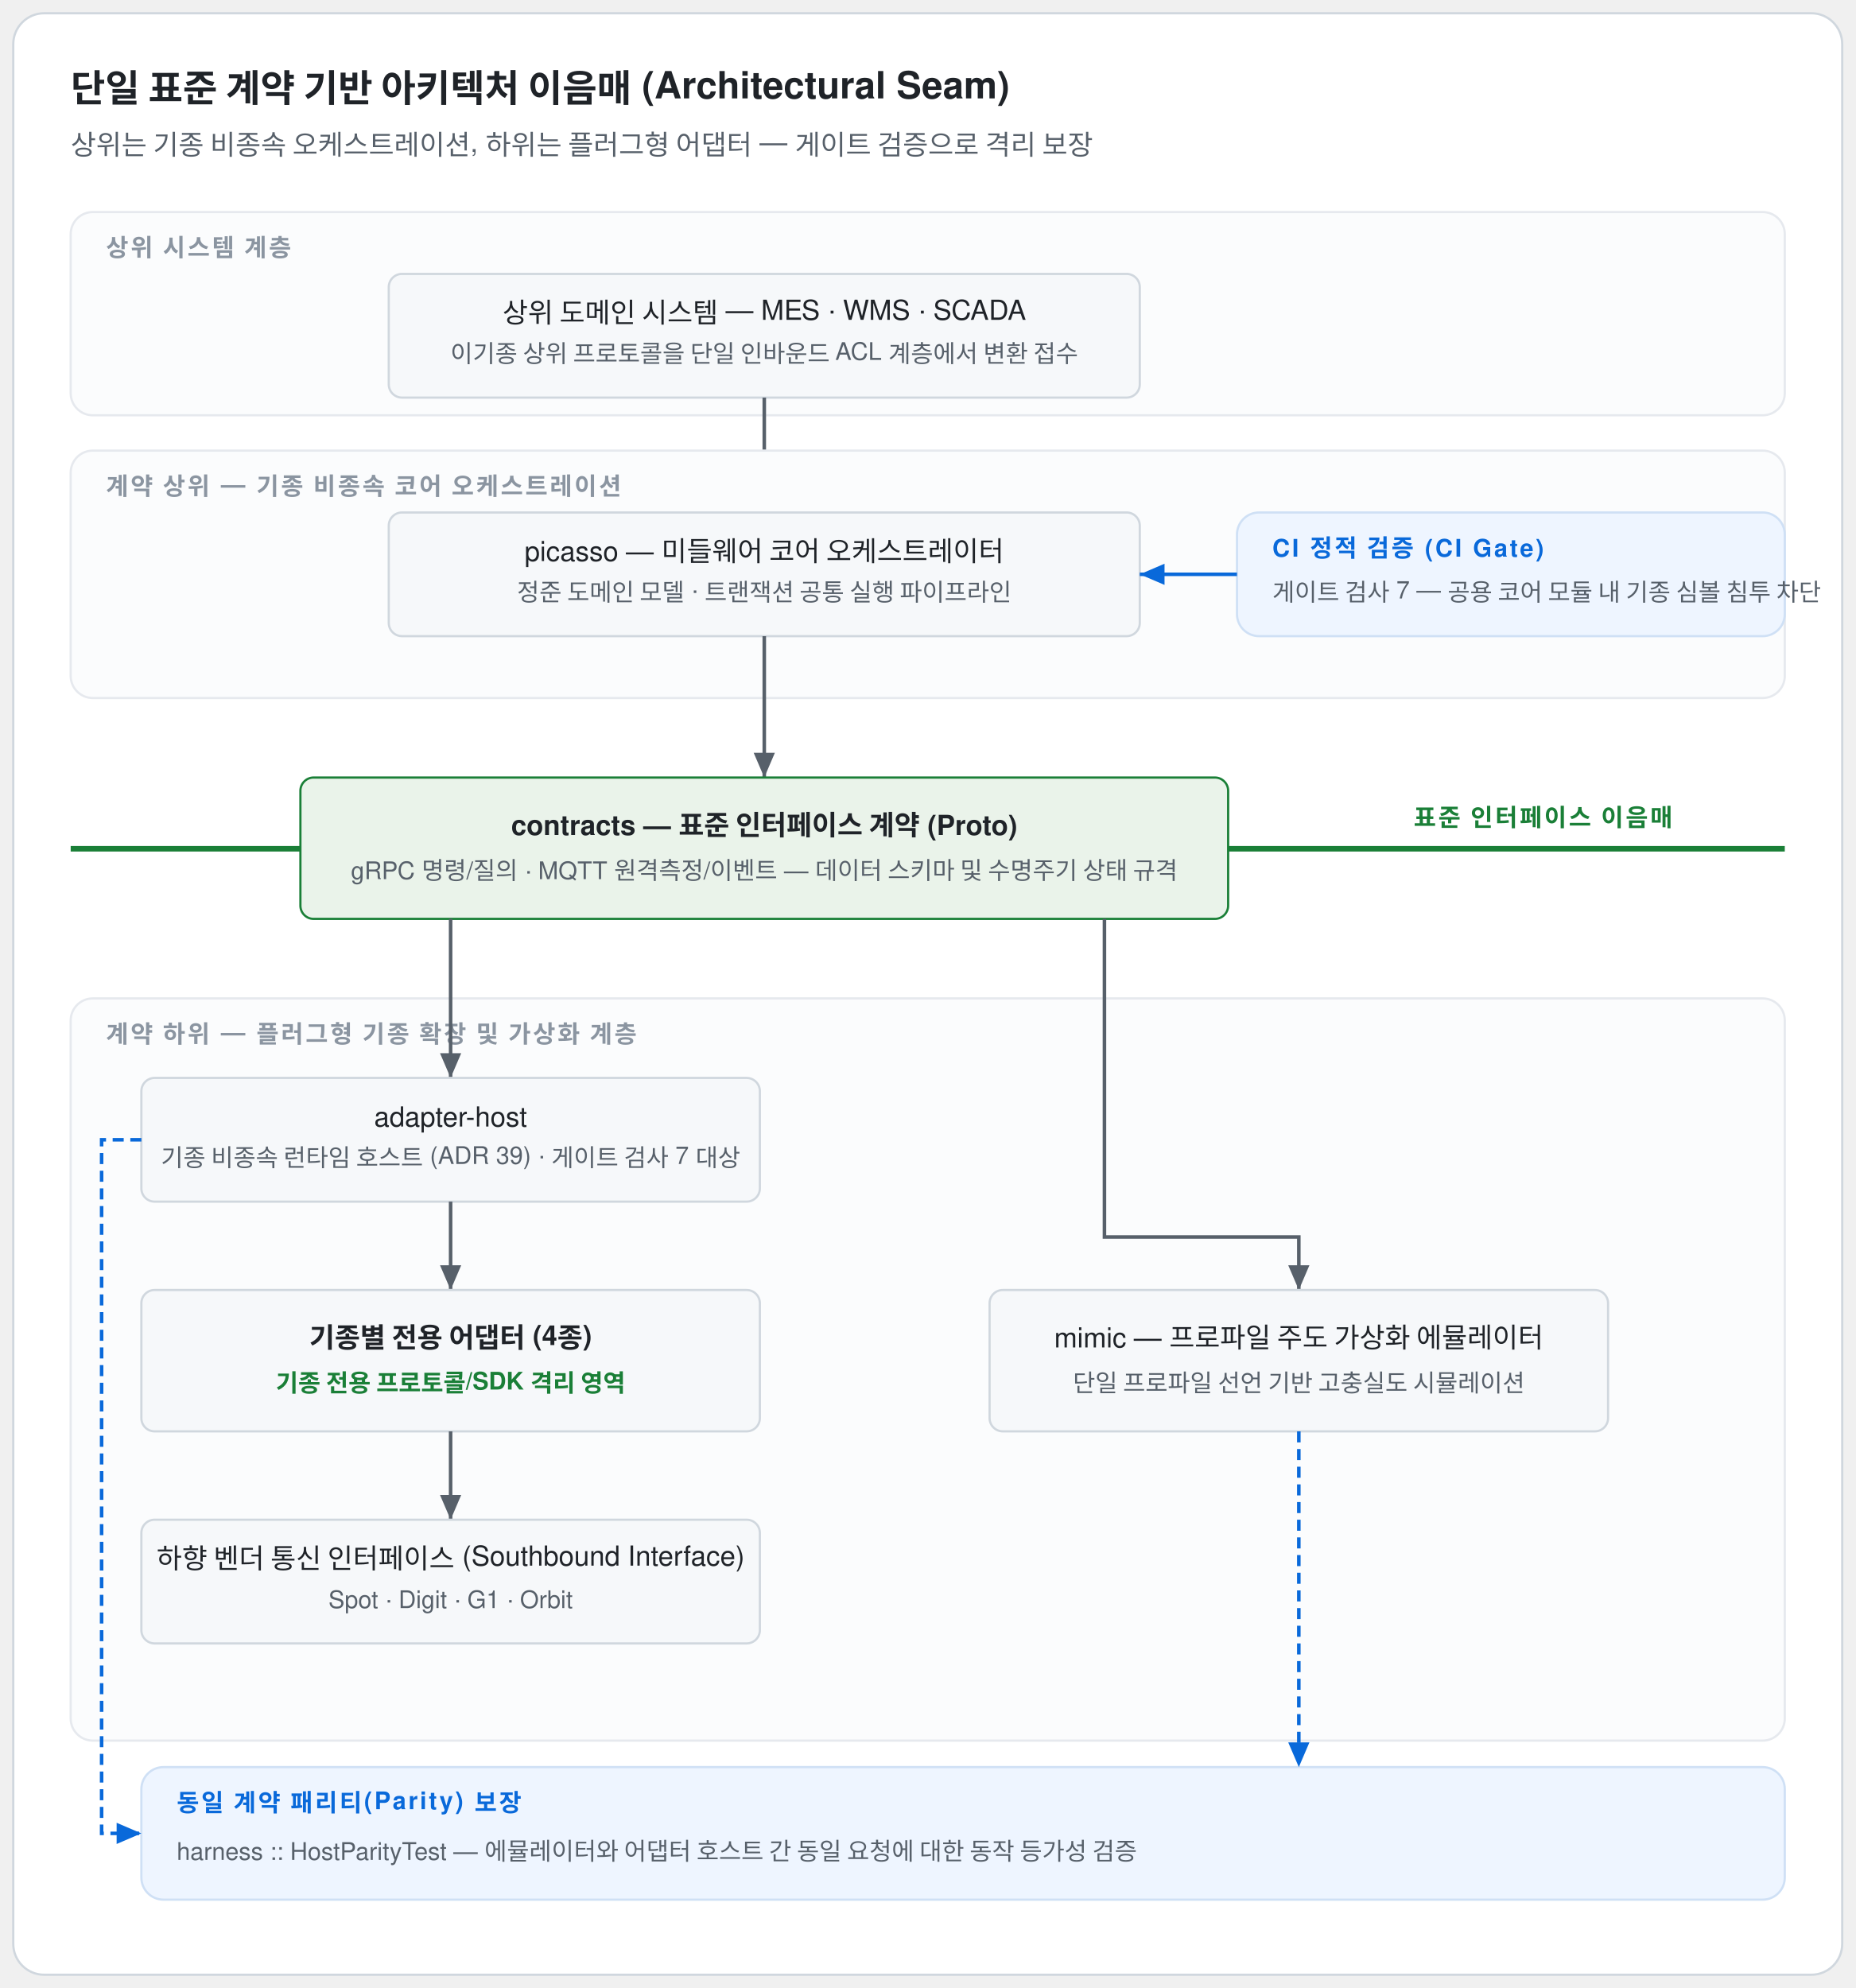
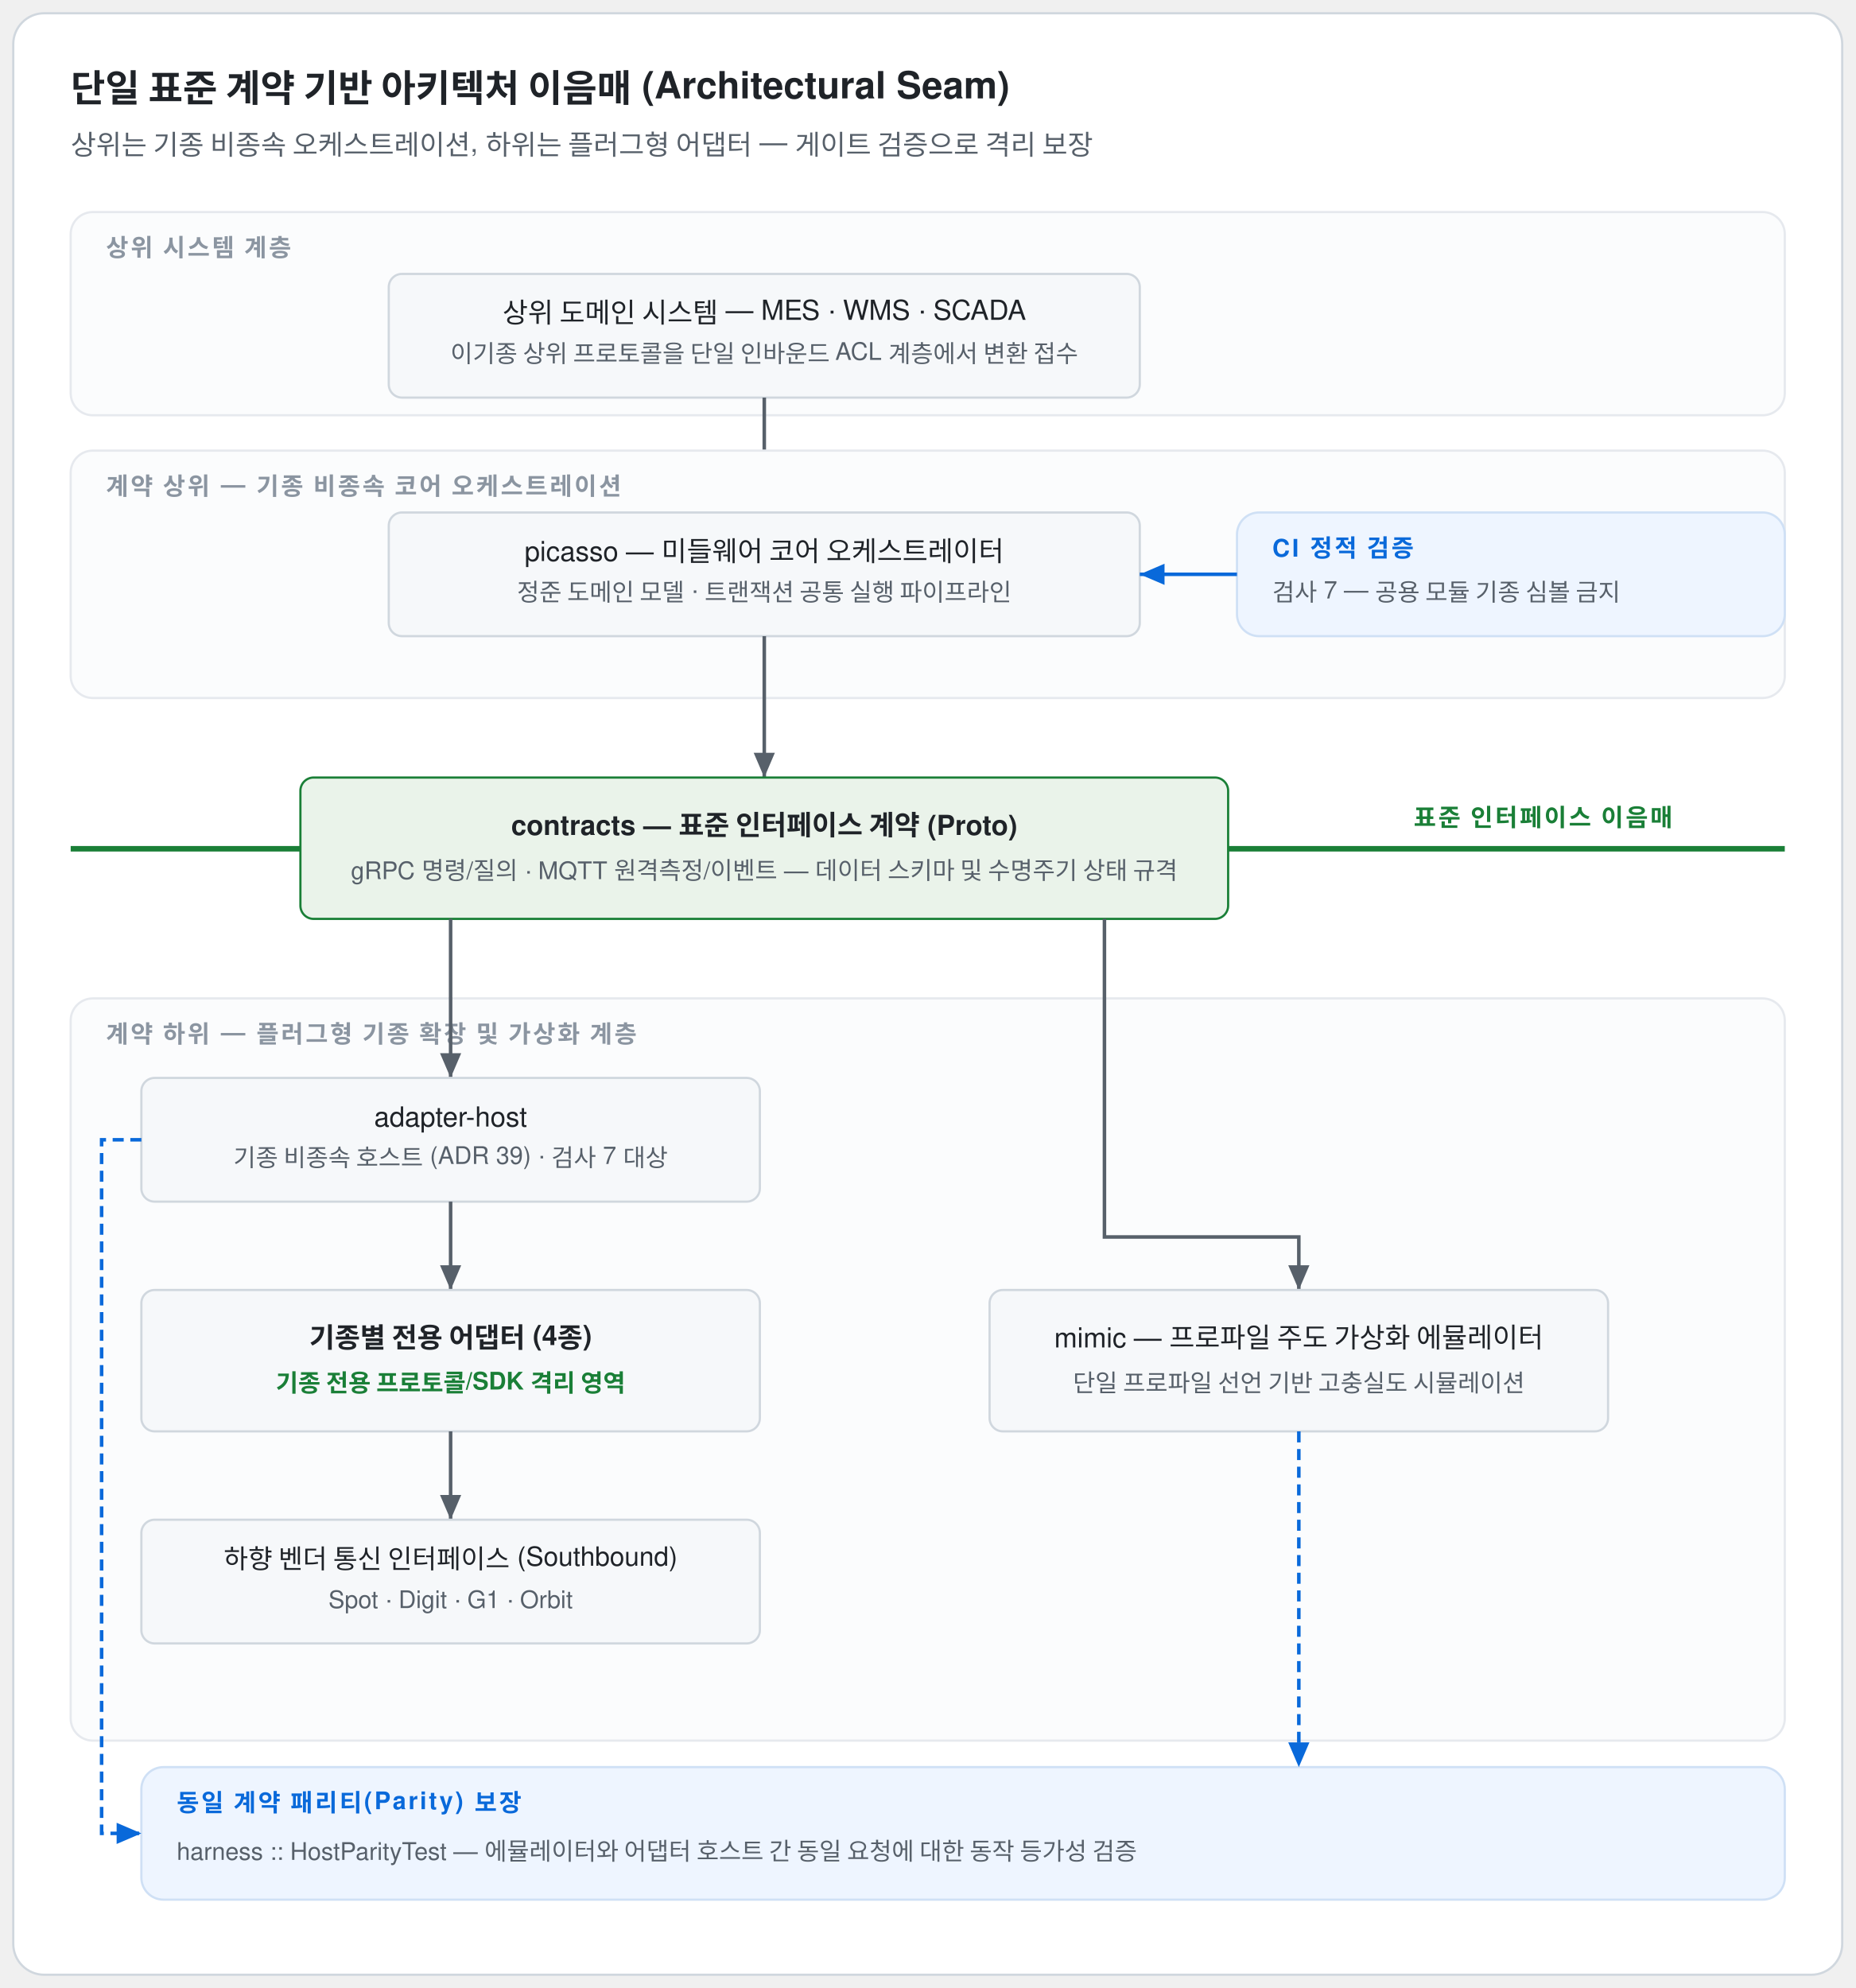
<svg xmlns="http://www.w3.org/2000/svg" width="840" height="900" viewBox="0 0 840 900" font-family="Malgun Gothic,Apple SD Gothic Neo,Noto Sans KR,Segoe UI,-apple-system,Helvetica,Arial,sans-serif">
  <defs>
    <marker id="am" markerWidth="9" markerHeight="9" refX="7" refY="3" orient="auto">
      <path d="M0,0 L7,3 L0,6 Z" fill="#57606a" />
    </marker>
    <marker id="ab" markerWidth="9" markerHeight="9" refX="7" refY="3" orient="auto">
      <path d="M0,0 L7,3 L0,6 Z" fill="#0969da" />
    </marker>
  </defs>
  <rect x="6" y="6" width="828" height="888" rx="14" fill="#ffffff" stroke="#d0d7de" />
  <text x="32" y="46" font-size="17" font-weight="600" fill="#1f2328">단일 표준 계약 기반 아키텍처 이음매 (Architectural Seam)</text>
  <text x="32" y="70" font-size="12.5" fill="#57606a">상위는 기종 비종속 오케스트레이션, 하위는 플러그형 어댑터 — 게이트 검증으로 격리 보장</text>
  <rect x="32" y="96" width="776" height="92" rx="10" fill="#fbfcfd" stroke="#e6e9ee" />
  <text x="48" y="116" font-size="11" font-weight="700" fill="#8b95a1" letter-spacing="1">상위 시스템 계층</text>
  <rect x="176" y="124" width="340" height="56" rx="6" fill="#f6f8fa" stroke="#d0d7de" />
  <text x="346" y="146" font-size="12.5" fill="#1f2328" text-anchor="middle">상위 도메인 시스템 — MES · WMS · SCADA</text>
  <text x="346" y="164" font-size="11" fill="#57606a" text-anchor="middle">이기종 상위 프로토콜을 단일 인바운드 ACL 계층에서 변환 접수</text>
  <polyline points="346,180 346,228" fill="none" stroke="#57606a" stroke-width="1.6" marker-end="url(#am)" />
  <rect x="32" y="204" width="776" height="112" rx="10" fill="#fbfcfd" stroke="#e6e9ee" />
  <text x="48" y="224" font-size="11" font-weight="700" fill="#8b95a1" letter-spacing="1">계약 상위 — 기종 비종속 코어 오케스트레이션</text>
  <rect x="176" y="232" width="340" height="56" rx="6" fill="#f6f8fa" stroke="#d0d7de" />
  <text x="346" y="254" font-size="12.5" fill="#1f2328" text-anchor="middle">picasso — 미들웨어 코어 오케스트레이터</text>
  <text x="346" y="272" font-size="11" fill="#57606a" text-anchor="middle">정준 도메인 모델 · 트랜잭션 공통 실행 파이프라인</text>
  <rect x="560" y="232" width="248" height="56" rx="10" fill="#eef5ff" stroke="#cfe0f5" />
-   <text x="576" y="252" font-size="11" font-weight="700" fill="#0969da" letter-spacing="1">CI 정적 검증 (CI Gate)</text>
-   <text x="576" y="272" font-size="11" fill="#57606a">게이트 검사 7 — 공용 코어 모듈 내 기종 심볼 침투 차단</text>
+   <text x="576" y="252" font-size="11" font-weight="700" fill="#0969da" letter-spacing="1">CI 정적 검증</text>
+   <text x="576" y="272" font-size="11" fill="#57606a">검사 7 — 공용 모듈 기종 심볼 금지</text>
  <polyline points="560,260 516,260" fill="none" stroke="#0969da" stroke-width="1.6" marker-end="url(#ab)" />
  <polyline points="346,288 346,352" fill="none" stroke="#57606a" stroke-width="1.6" marker-end="url(#am)" />
  <rect x="32" y="383" width="104" height="2.5" fill="#1a7f37" />
  <rect x="556" y="383" width="252" height="2.5" fill="#1a7f37" />
  <text x="640" y="374" font-size="11" font-weight="700" fill="#1a7f37" letter-spacing="1">표준 인터페이스 이음매</text>
  <rect x="136" y="352" width="420" height="64" rx="6" fill="#eaf3ea" stroke="#1a7f37" />
  <text x="346" y="378" font-size="12.5" font-weight="600" fill="#1f2328" text-anchor="middle">contracts — 표준 인터페이스 계약 (Proto)</text>
  <text x="346" y="398" font-size="11" fill="#57606a" text-anchor="middle">gRPC 명령/질의 · MQTT 원격측정/이벤트 — 데이터 스키마 및 수명주기 상태 규격</text>
  <rect x="32" y="452" width="776" height="336" rx="10" fill="#fbfcfd" stroke="#e6e9ee" />
  <text x="48" y="472" font-size="11" font-weight="700" fill="#8b95a1" letter-spacing="1">계약 하위 — 플러그형 기종 확장 및 가상화 계층</text>
  <polyline points="204,416 204,488" fill="none" stroke="#57606a" stroke-width="1.6" marker-end="url(#am)" />
  <polyline points="500,416 500,560 588,560 588,584" fill="none" stroke="#57606a" stroke-width="1.6" marker-end="url(#am)" />
  <rect x="64" y="488" width="280" height="56" rx="6" fill="#f6f8fa" stroke="#d0d7de" />
  <text x="204" y="510" font-size="12.5" fill="#1f2328" text-anchor="middle">adapter-host</text>
-   <text x="204" y="528" font-size="11" fill="#57606a" text-anchor="middle">기종 비종속 런타임 호스트 (ADR 39) · 게이트 검사 7 대상</text>
+   <text x="204" y="528" font-size="11" fill="#57606a" text-anchor="middle">기종 비종속 호스트 (ADR 39) · 검사 7 대상</text>
  <polyline points="204,544 204,584" fill="none" stroke="#57606a" stroke-width="1.6" marker-end="url(#am)" />
  <rect x="64" y="584" width="280" height="64" rx="6" fill="#f6f8fa" stroke="#d0d7de" />
  <text x="204" y="610" font-size="12.5" font-weight="600" fill="#1f2328" text-anchor="middle">기종별 전용 어댑터 (4종)</text>
  <text x="204" y="630" font-size="11" font-weight="700" fill="#1a7f37" text-anchor="middle">기종 전용 프로토콜/SDK 격리 영역</text>
  <polyline points="204,648 204,688" fill="none" stroke="#57606a" stroke-width="1.6" marker-end="url(#am)" />
  <rect x="64" y="688" width="280" height="56" rx="6" fill="#f6f8fa" stroke="#d0d7de" />
-   <text x="204" y="710" font-size="12.5" fill="#1f2328" text-anchor="middle">하향 벤더 통신 인터페이스 (Southbound Interface)</text>
+   <text x="204" y="710" font-size="12" fill="#1f2328" text-anchor="middle">하향 벤더 통신 인터페이스 (Southbound)</text>
  <text x="204" y="728" font-size="11" fill="#57606a" text-anchor="middle">Spot · Digit · G1 · Orbit</text>
  <rect x="448" y="584" width="280" height="64" rx="6" fill="#f6f8fa" stroke="#d0d7de" />
  <text x="588" y="610" font-size="12.5" fill="#1f2328" text-anchor="middle">mimic — 프로파일 주도 가상화 에뮬레이터</text>
  <text x="588" y="630" font-size="11" fill="#57606a" text-anchor="middle">단일 프로파일 선언 기반 고충실도 시뮬레이션</text>
  <rect x="64" y="800" width="744" height="60" rx="10" fill="#eef5ff" stroke="#cfe0f5" />
  <text x="80" y="820" font-size="11" font-weight="700" fill="#0969da" letter-spacing="1">동일 계약 패리티(Parity) 보장</text>
  <text x="80" y="842" font-size="11" fill="#57606a">harness :: HostParityTest — 에뮬레이터와 어댑터 호스트 간 동일 요청에 대한 동작 등가성 검증</text>
  <polyline points="64,516 46,516 46,830 64,830" fill="none" stroke="#0969da" stroke-width="1.6" stroke-dasharray="5 3" marker-end="url(#ab)" />
  <polyline points="588,648 588,800" fill="none" stroke="#0969da" stroke-width="1.6" stroke-dasharray="5 3" marker-end="url(#ab)" />
</svg>
